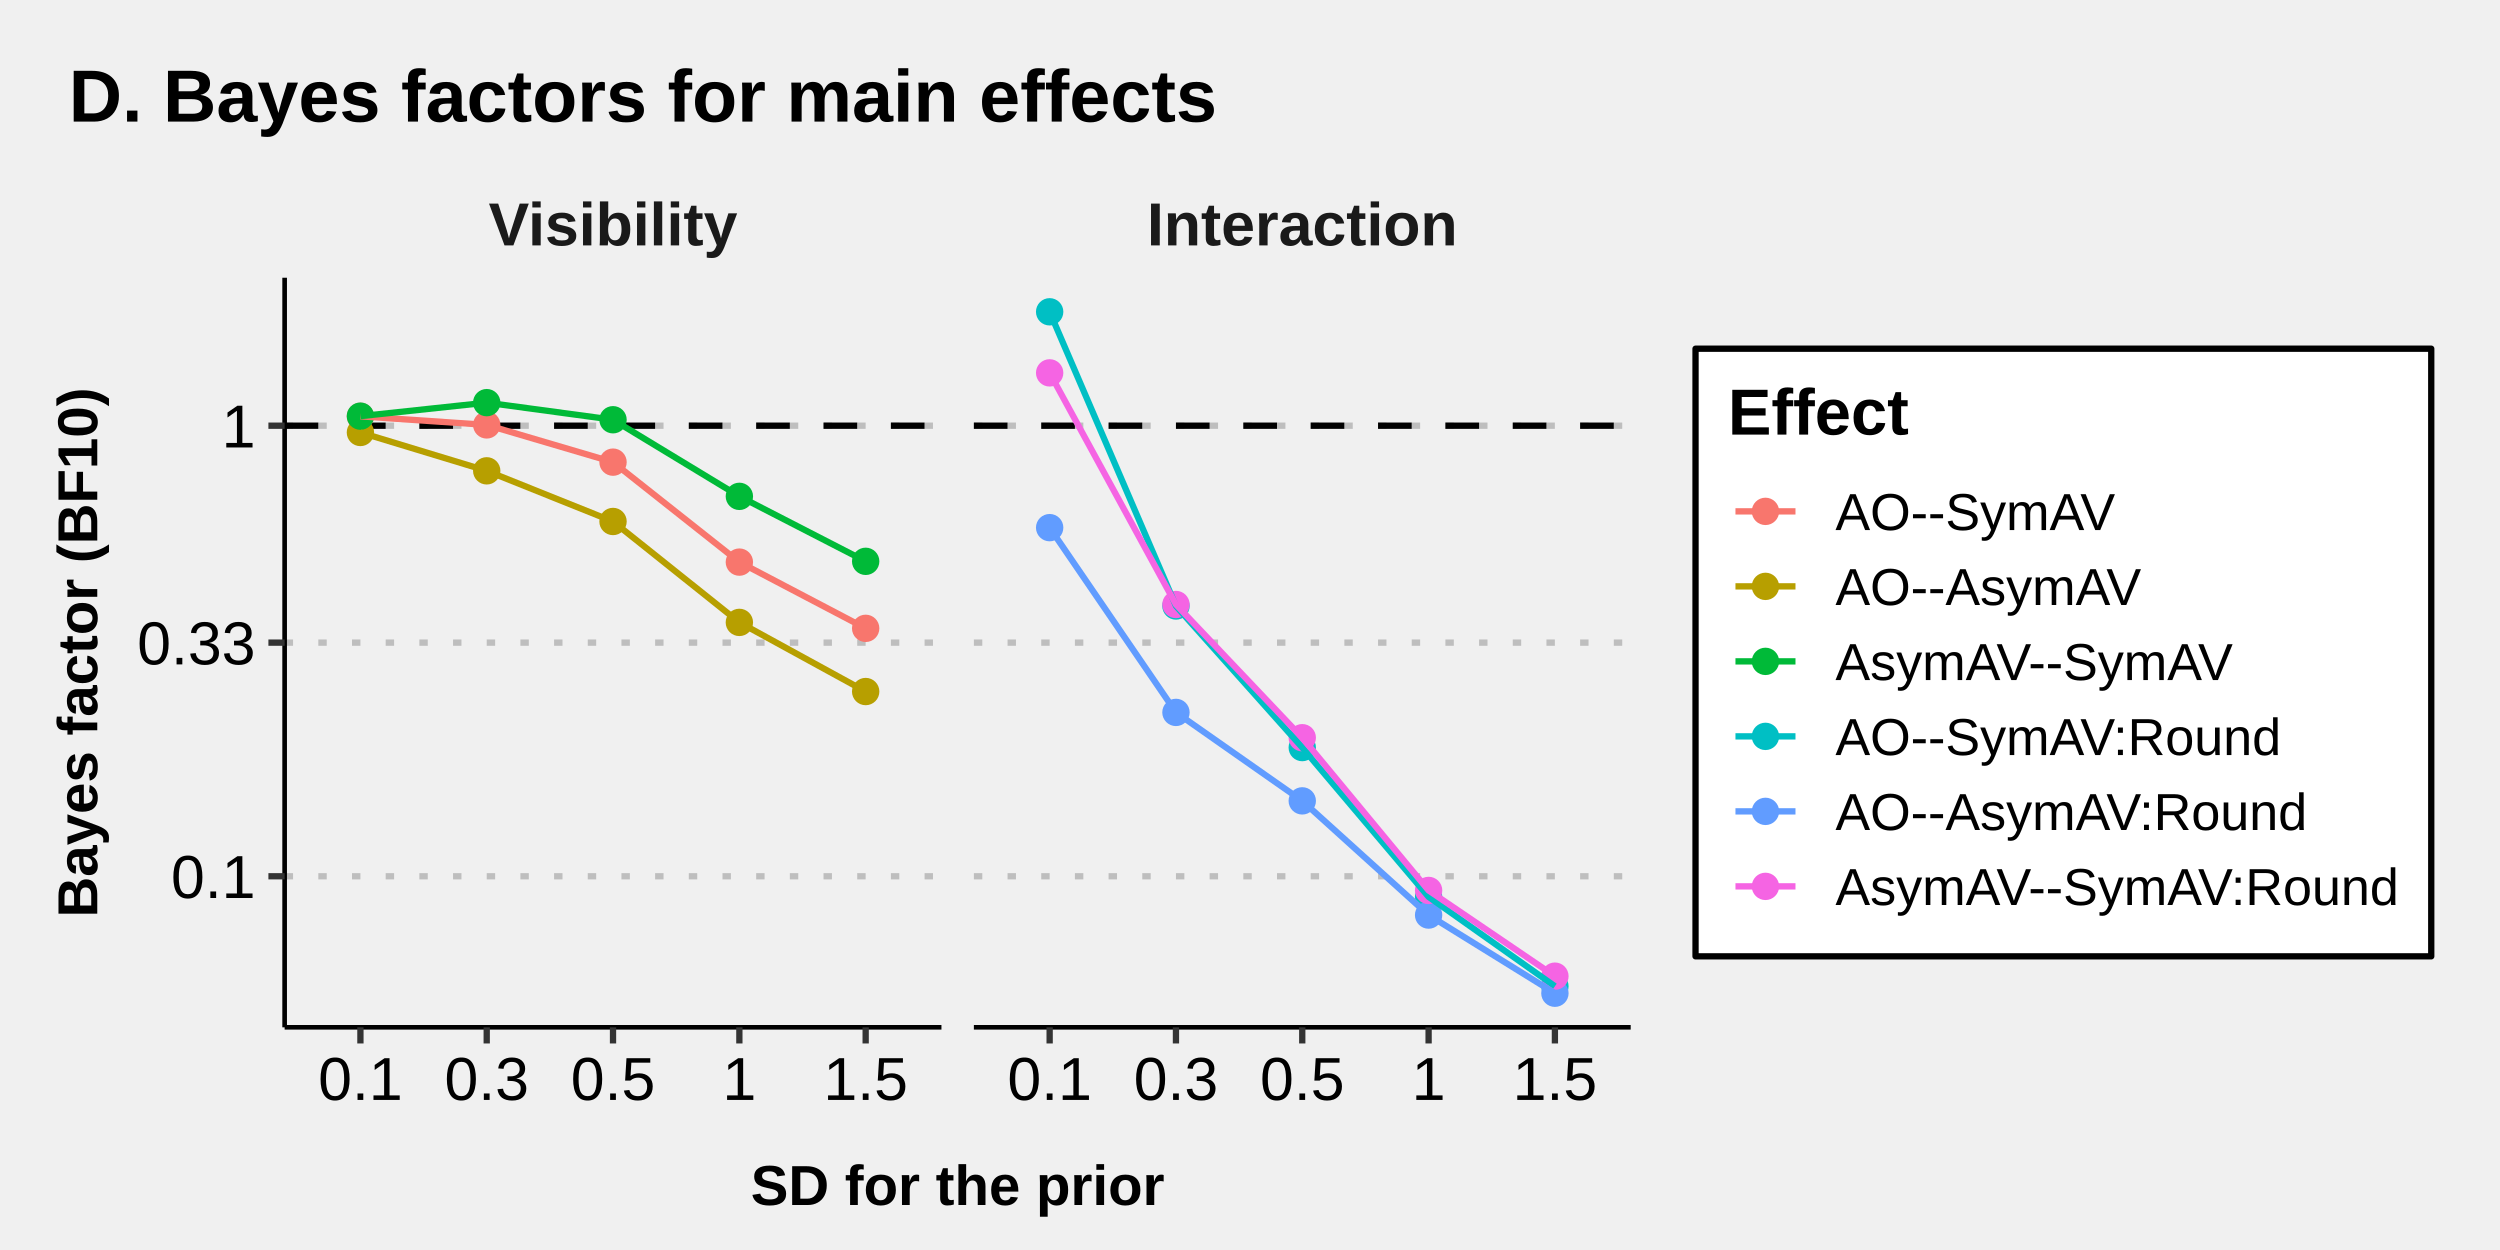
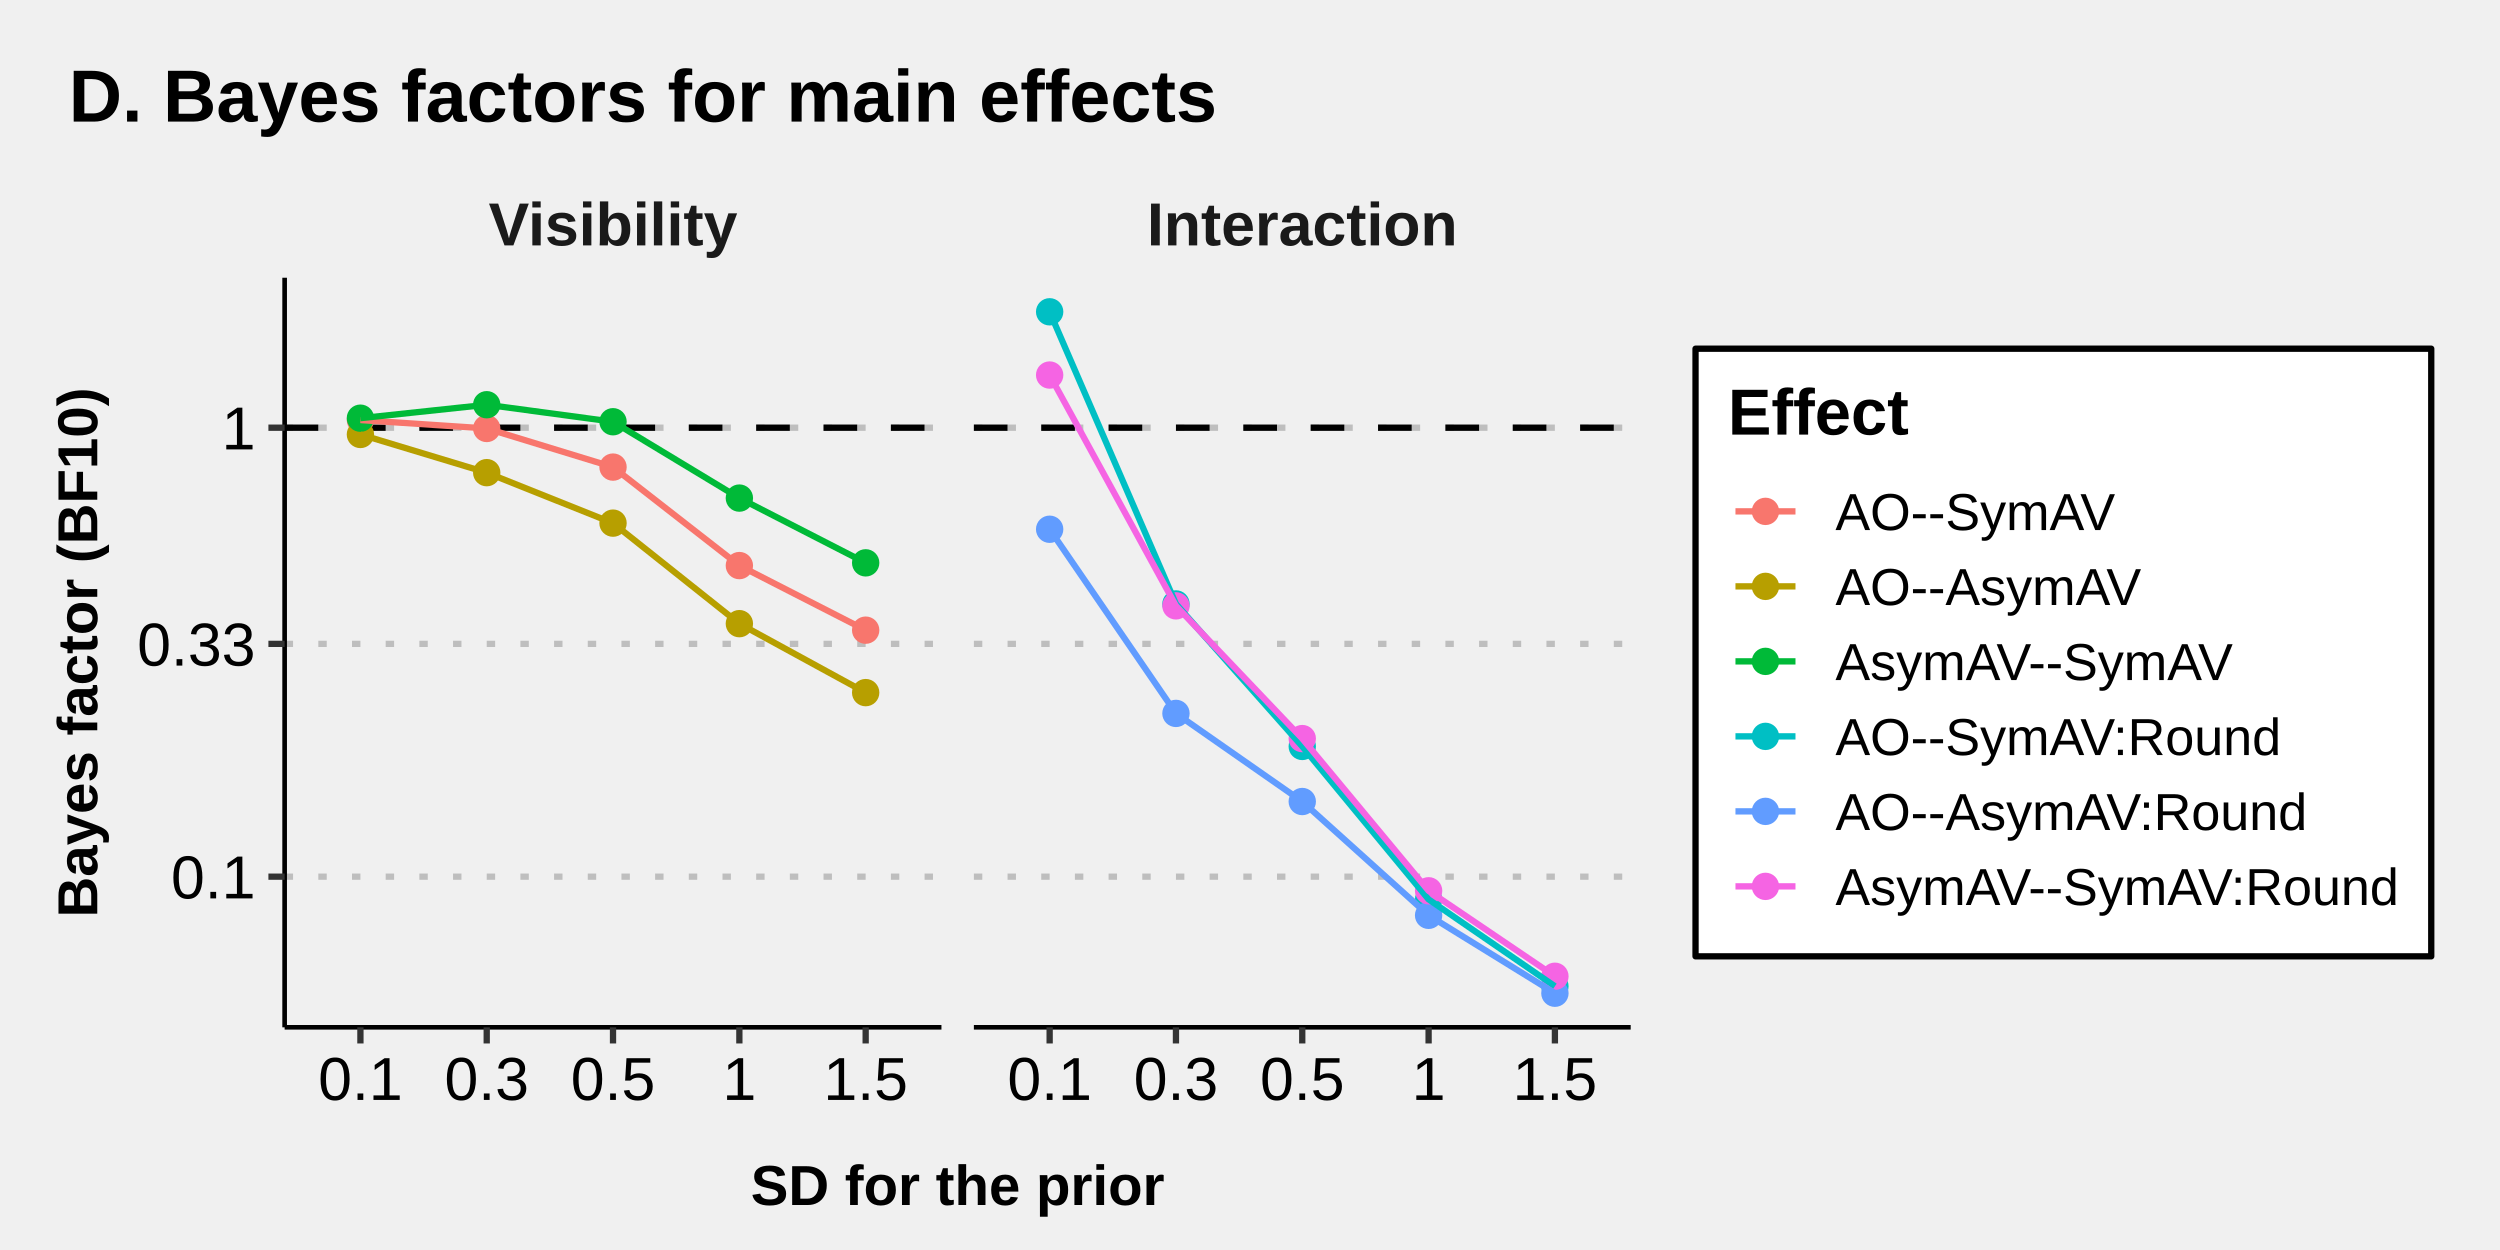
<svg xmlns="http://www.w3.org/2000/svg" width="576.00pt" height="288.00pt" viewBox="0 0 576.00 288.00">
  <g class="svglite">
    <defs>
      <style type="text/css">
    .svglite line, .svglite polyline, .svglite polygon, .svglite path, .svglite rect, .svglite circle {
      fill: none;
      stroke: #000000;
      stroke-linecap: round;
      stroke-linejoin: round;
      stroke-miterlimit: 10.00;
    }
    .svglite text {
      white-space: pre;
    }
    .svglite g.glyphgroup path {
      fill: inherit;
      stroke: none;
    }
  </style>
    </defs>
    <rect width="100%" height="100%" style="stroke: none; fill: none;" />
    <defs>
      <clipPath id="cpMC4wMHw1NzYuMDB8MC4wMHwyODguMDA=">
        <rect x="0.00" y="0.00" width="576.00" height="288.00" />
      </clipPath>
    </defs>
    <g clip-path="url(#cpMC4wMHw1NzYuMDB8MC4wMHwyODguMDA=)">
</g>
    <defs>
      <clipPath id="cpNjUuNTh8MjE2LjkxfDYzLjk5fDIzNi42OQ==">
        <rect x="65.58" y="63.99" width="151.33" height="172.70" />
      </clipPath>
    </defs>
    <g clip-path="url(#cpNjUuNTh8MjE2LjkxfDYzLjk5fDIzNi42OQ==)">
-       <polyline points="65.58,201.89 216.91,201.89 " style="stroke-width: 1.45; stroke: #BEBEBE; stroke-dasharray: 1.94,5.82; stroke-linecap: butt;" />
-       <polyline points="65.58,148.06 216.91,148.06 " style="stroke-width: 1.45; stroke: #BEBEBE; stroke-dasharray: 1.94,5.82; stroke-linecap: butt;" />
-       <polyline points="65.58,98.08 216.91,98.08 " style="stroke-width: 1.45; stroke: #BEBEBE; stroke-dasharray: 1.94,5.82; stroke-linecap: butt;" />
-       <line x1="65.58" y1="98.08" x2="216.91" y2="98.08" style="stroke-width: 1.45; stroke-dasharray: 7.76,7.76; stroke-linecap: butt;" />
-       <circle cx="83.04" cy="95.93" r="2.67" style="stroke-width: 0.97; stroke: #F8766D; fill: #F8766D;" />
-       <circle cx="112.14" cy="97.90" r="2.67" style="stroke-width: 0.97; stroke: #F8766D; fill: #F8766D;" />
-       <circle cx="141.24" cy="106.48" r="2.67" style="stroke-width: 0.97; stroke: #F8766D; fill: #F8766D;" />
-       <circle cx="170.35" cy="129.51" r="2.67" style="stroke-width: 0.97; stroke: #F8766D; fill: #F8766D;" />
-       <circle cx="199.45" cy="144.77" r="2.67" style="stroke-width: 0.97; stroke: #F8766D; fill: #F8766D;" />
-       <circle cx="83.04" cy="99.64" r="2.67" style="stroke-width: 0.97; stroke: #B79F00; fill: #B79F00;" />
-       <circle cx="112.14" cy="108.48" r="2.67" style="stroke-width: 0.97; stroke: #B79F00; fill: #B79F00;" />
-       <circle cx="141.24" cy="120.15" r="2.67" style="stroke-width: 0.97; stroke: #B79F00; fill: #B79F00;" />
-       <circle cx="170.35" cy="143.40" r="2.67" style="stroke-width: 0.97; stroke: #B79F00; fill: #B79F00;" />
-       <circle cx="199.45" cy="159.33" r="2.67" style="stroke-width: 0.97; stroke: #B79F00; fill: #B79F00;" />
-       <circle cx="83.04" cy="95.88" r="2.67" style="stroke-width: 0.97; stroke: #00BA38; fill: #00BA38;" />
-       <circle cx="112.14" cy="92.77" r="2.67" style="stroke-width: 0.97; stroke: #00BA38; fill: #00BA38;" />
-       <circle cx="141.24" cy="96.71" r="2.67" style="stroke-width: 0.97; stroke: #00BA38; fill: #00BA38;" />
-       <circle cx="170.35" cy="114.36" r="2.67" style="stroke-width: 0.97; stroke: #00BA38; fill: #00BA38;" />
-       <circle cx="199.45" cy="129.33" r="2.67" style="stroke-width: 0.97; stroke: #00BA38; fill: #00BA38;" />
-       <polyline points="83.04,95.93 112.14,97.90 141.24,106.48 170.35,129.51 199.45,144.77 " style="stroke-width: 1.45; stroke: #F8766D; stroke-linecap: butt;" />
-       <polyline points="83.04,99.64 112.14,108.48 141.24,120.15 170.35,143.40 199.45,159.33 " style="stroke-width: 1.45; stroke: #B79F00; stroke-linecap: butt;" />
-       <polyline points="83.04,95.88 112.14,92.77 141.24,96.71 170.35,114.36 199.45,129.33 " style="stroke-width: 1.45; stroke: #00BA38; stroke-linecap: butt;" />
+       <polyline points="65.58,201.98 216.91,201.98 " style="stroke-width: 1.45; stroke: #BEBEBE; stroke-dasharray: 1.94,5.82; stroke-linecap: butt;" />
+       <polyline points="65.58,148.35 216.91,148.35 " style="stroke-width: 1.45; stroke: #BEBEBE; stroke-dasharray: 1.94,5.82; stroke-linecap: butt;" />
+       <polyline points="65.58,98.54 216.91,98.54 " style="stroke-width: 1.45; stroke: #BEBEBE; stroke-dasharray: 1.94,5.82; stroke-linecap: butt;" />
+       <line x1="65.58" y1="98.54" x2="216.91" y2="98.54" style="stroke-width: 1.45; stroke-dasharray: 7.76,7.76; stroke-linecap: butt;" />
+       <circle cx="83.04" cy="96.78" r="2.67" style="stroke-width: 0.97; stroke: #F8766D; fill: #F8766D;" />
+       <circle cx="112.14" cy="98.72" r="2.67" style="stroke-width: 0.97; stroke: #F8766D; fill: #F8766D;" />
+       <circle cx="141.24" cy="107.62" r="2.67" style="stroke-width: 0.97; stroke: #F8766D; fill: #F8766D;" />
+       <circle cx="170.35" cy="130.31" r="2.67" style="stroke-width: 0.97; stroke: #F8766D; fill: #F8766D;" />
+       <circle cx="199.45" cy="145.19" r="2.67" style="stroke-width: 0.97; stroke: #F8766D; fill: #F8766D;" />
+       <circle cx="83.04" cy="100.10" r="2.67" style="stroke-width: 0.97; stroke: #B79F00; fill: #B79F00;" />
+       <circle cx="112.14" cy="108.90" r="2.67" style="stroke-width: 0.97; stroke: #B79F00; fill: #B79F00;" />
+       <circle cx="141.24" cy="120.53" r="2.67" style="stroke-width: 0.97; stroke: #B79F00; fill: #B79F00;" />
+       <circle cx="170.35" cy="143.69" r="2.67" style="stroke-width: 0.97; stroke: #B79F00; fill: #B79F00;" />
+       <circle cx="199.45" cy="159.58" r="2.67" style="stroke-width: 0.97; stroke: #B79F00; fill: #B79F00;" />
+       <circle cx="83.04" cy="96.35" r="2.67" style="stroke-width: 0.97; stroke: #00BA38; fill: #00BA38;" />
+       <circle cx="112.14" cy="93.25" r="2.67" style="stroke-width: 0.97; stroke: #00BA38; fill: #00BA38;" />
+       <circle cx="141.24" cy="97.17" r="2.67" style="stroke-width: 0.97; stroke: #00BA38; fill: #00BA38;" />
+       <circle cx="170.35" cy="114.76" r="2.67" style="stroke-width: 0.97; stroke: #00BA38; fill: #00BA38;" />
+       <circle cx="199.45" cy="129.68" r="2.67" style="stroke-width: 0.97; stroke: #00BA38; fill: #00BA38;" />
+       <polyline points="83.04,96.78 112.14,98.72 141.24,107.62 170.35,130.31 199.45,145.19 " style="stroke-width: 1.45; stroke: #F8766D; stroke-linecap: butt;" />
+       <polyline points="83.04,100.10 112.14,108.90 141.24,120.53 170.35,143.69 199.45,159.58 " style="stroke-width: 1.45; stroke: #B79F00; stroke-linecap: butt;" />
+       <polyline points="83.04,96.35 112.14,93.25 141.24,97.17 170.35,114.76 199.45,129.68 " style="stroke-width: 1.45; stroke: #00BA38; stroke-linecap: butt;" />
    </g>
    <g clip-path="url(#cpMC4wMHw1NzYuMDB8MC4wMHwyODguMDA=)">
</g>
    <defs>
      <clipPath id="cpMjI0LjM4fDM3NS43MXw2My45OXwyMzYuNjk=">
        <rect x="224.38" y="63.99" width="151.33" height="172.70" />
      </clipPath>
    </defs>
    <g clip-path="url(#cpMjI0LjM4fDM3NS43MXw2My45OXwyMzYuNjk=)">
-       <polyline points="224.38,201.89 375.71,201.89 " style="stroke-width: 1.45; stroke: #BEBEBE; stroke-dasharray: 1.94,5.82; stroke-linecap: butt;" />
-       <polyline points="224.38,148.06 375.71,148.06 " style="stroke-width: 1.45; stroke: #BEBEBE; stroke-dasharray: 1.94,5.82; stroke-linecap: butt;" />
-       <polyline points="224.38,98.08 375.71,98.08 " style="stroke-width: 1.45; stroke: #BEBEBE; stroke-dasharray: 1.94,5.82; stroke-linecap: butt;" />
-       <line x1="224.38" y1="98.08" x2="375.71" y2="98.08" style="stroke-width: 1.45; stroke-dasharray: 7.76,7.76; stroke-linecap: butt;" />
+       <polyline points="224.38,201.98 375.71,201.98 " style="stroke-width: 1.45; stroke: #BEBEBE; stroke-dasharray: 1.94,5.82; stroke-linecap: butt;" />
+       <polyline points="224.38,148.35 375.71,148.35 " style="stroke-width: 1.45; stroke: #BEBEBE; stroke-dasharray: 1.94,5.82; stroke-linecap: butt;" />
+       <polyline points="224.38,98.54 375.71,98.54 " style="stroke-width: 1.45; stroke: #BEBEBE; stroke-dasharray: 1.94,5.82; stroke-linecap: butt;" />
+       <line x1="224.38" y1="98.54" x2="375.71" y2="98.54" style="stroke-width: 1.45; stroke-dasharray: 7.76,7.76; stroke-linecap: butt;" />
      <circle cx="241.84" cy="71.84" r="2.67" style="stroke-width: 0.97; stroke: #00BFC4; fill: #00BFC4;" />
-       <circle cx="270.94" cy="139.62" r="2.67" style="stroke-width: 0.97; stroke: #00BFC4; fill: #00BFC4;" />
-       <circle cx="300.04" cy="172.24" r="2.67" style="stroke-width: 0.97; stroke: #00BFC4; fill: #00BFC4;" />
-       <circle cx="329.15" cy="206.64" r="2.67" style="stroke-width: 0.97; stroke: #00BFC4; fill: #00BFC4;" />
+       <circle cx="270.94" cy="139.15" r="2.67" style="stroke-width: 0.97; stroke: #00BFC4; fill: #00BFC4;" />
+       <circle cx="300.04" cy="171.98" r="2.67" style="stroke-width: 0.97; stroke: #00BFC4; fill: #00BFC4;" />
+       <circle cx="329.15" cy="207.22" r="2.67" style="stroke-width: 0.97; stroke: #00BFC4; fill: #00BFC4;" />
      <circle cx="358.25" cy="227.23" r="2.67" style="stroke-width: 0.97; stroke: #00BFC4; fill: #00BFC4;" />
-       <circle cx="241.84" cy="121.57" r="2.67" style="stroke-width: 0.97; stroke: #619CFF; fill: #619CFF;" />
-       <circle cx="270.94" cy="164.14" r="2.67" style="stroke-width: 0.97; stroke: #619CFF; fill: #619CFF;" />
-       <circle cx="300.04" cy="184.52" r="2.67" style="stroke-width: 0.97; stroke: #619CFF; fill: #619CFF;" />
-       <circle cx="329.15" cy="210.83" r="2.67" style="stroke-width: 0.97; stroke: #619CFF; fill: #619CFF;" />
+       <circle cx="241.84" cy="121.94" r="2.67" style="stroke-width: 0.97; stroke: #619CFF; fill: #619CFF;" />
+       <circle cx="270.94" cy="164.37" r="2.67" style="stroke-width: 0.97; stroke: #619CFF; fill: #619CFF;" />
+       <circle cx="300.04" cy="184.67" r="2.67" style="stroke-width: 0.97; stroke: #619CFF; fill: #619CFF;" />
+       <circle cx="329.15" cy="210.89" r="2.67" style="stroke-width: 0.97; stroke: #619CFF; fill: #619CFF;" />
      <circle cx="358.25" cy="228.84" r="2.67" style="stroke-width: 0.97; stroke: #619CFF; fill: #619CFF;" />
-       <circle cx="241.84" cy="85.91" r="2.67" style="stroke-width: 0.97; stroke: #F564E3; fill: #F564E3;" />
-       <circle cx="270.94" cy="139.28" r="2.67" style="stroke-width: 0.97; stroke: #F564E3; fill: #F564E3;" />
-       <circle cx="300.04" cy="169.97" r="2.67" style="stroke-width: 0.97; stroke: #F564E3; fill: #F564E3;" />
-       <circle cx="329.15" cy="205.16" r="2.67" style="stroke-width: 0.97; stroke: #F564E3; fill: #F564E3;" />
-       <circle cx="358.25" cy="224.91" r="2.67" style="stroke-width: 0.97; stroke: #F564E3; fill: #F564E3;" />
-       <polyline points="241.84,71.84 270.94,139.62 300.04,172.24 329.15,206.64 358.25,227.23 " style="stroke-width: 1.45; stroke: #00BFC4; stroke-linecap: butt;" />
-       <polyline points="241.84,121.57 270.94,164.14 300.04,184.52 329.15,210.83 358.25,228.84 " style="stroke-width: 1.45; stroke: #619CFF; stroke-linecap: butt;" />
-       <polyline points="241.84,85.91 270.94,139.28 300.04,169.97 329.15,205.16 358.25,224.91 " style="stroke-width: 1.45; stroke: #F564E3; stroke-linecap: butt;" />
+       <circle cx="241.84" cy="86.41" r="2.67" style="stroke-width: 0.97; stroke: #F564E3; fill: #F564E3;" />
+       <circle cx="270.94" cy="139.59" r="2.67" style="stroke-width: 0.97; stroke: #F564E3; fill: #F564E3;" />
+       <circle cx="300.04" cy="170.17" r="2.67" style="stroke-width: 0.97; stroke: #F564E3; fill: #F564E3;" />
+       <circle cx="329.15" cy="205.24" r="2.67" style="stroke-width: 0.97; stroke: #F564E3; fill: #F564E3;" />
+       <circle cx="358.25" cy="224.93" r="2.67" style="stroke-width: 0.97; stroke: #F564E3; fill: #F564E3;" />
+       <polyline points="241.84,71.84 270.94,139.15 300.04,171.98 329.15,207.22 358.25,227.23 " style="stroke-width: 1.45; stroke: #00BFC4; stroke-linecap: butt;" />
+       <polyline points="241.84,121.94 270.94,164.37 300.04,184.67 329.15,210.89 358.25,228.84 " style="stroke-width: 1.45; stroke: #619CFF; stroke-linecap: butt;" />
+       <polyline points="241.84,86.41 270.94,139.59 300.04,170.17 329.15,205.24 358.25,224.93 " style="stroke-width: 1.45; stroke: #F564E3; stroke-linecap: butt;" />
    </g>
    <g clip-path="url(#cpMC4wMHw1NzYuMDB8MC4wMHwyODguMDA=)">
</g>
    <defs>
      <clipPath id="cpNjUuNTh8MjE2LjkxfDM5LjA3fDYzLjk5">
        <rect x="65.58" y="39.07" width="151.33" height="24.92" />
      </clipPath>
    </defs>
    <g clip-path="url(#cpNjUuNTh8MjE2LjkxfDM5LjA3fDYzLjk5)">
      <text x="141.24" y="56.54" text-anchor="middle" style="font-size: 14.00px; font-weight: bold;fill: #1A1A1A; font-family: &quot;Arial&quot;;" textLength="57.31px" lengthAdjust="spacingAndGlyphs">Visibility</text>
    </g>
    <g clip-path="url(#cpMC4wMHw1NzYuMDB8MC4wMHwyODguMDA=)">
</g>
    <defs>
      <clipPath id="cpMjI0LjM4fDM3NS43MXwzOS4wN3w2My45OQ==">
        <rect x="224.38" y="39.07" width="151.33" height="24.92" />
      </clipPath>
    </defs>
    <g clip-path="url(#cpMjI0LjM4fDM3NS43MXwzOS4wN3w2My45OQ==)">
      <text x="300.04" y="56.54" text-anchor="middle" style="font-size: 14.00px; font-weight: bold;fill: #1A1A1A; font-family: &quot;Arial&quot;;" textLength="71.53px" lengthAdjust="spacingAndGlyphs">Interaction</text>
    </g>
    <g clip-path="url(#cpMC4wMHw1NzYuMDB8MC4wMHwyODguMDA=)">
      <polyline points="65.58,236.69 216.91,236.69 " style="stroke-width: 1.07; stroke-linecap: butt;" />
      <polyline points="83.04,240.42 83.04,236.69 " style="stroke-width: 1.45; stroke: #333333; stroke-linecap: butt;" />
      <polyline points="112.14,240.42 112.14,236.69 " style="stroke-width: 1.45; stroke: #333333; stroke-linecap: butt;" />
      <polyline points="141.24,240.42 141.24,236.69 " style="stroke-width: 1.45; stroke: #333333; stroke-linecap: butt;" />
      <polyline points="170.35,240.42 170.35,236.69 " style="stroke-width: 1.45; stroke: #333333; stroke-linecap: butt;" />
      <polyline points="199.45,240.42 199.45,236.69 " style="stroke-width: 1.45; stroke: #333333; stroke-linecap: butt;" />
      <text x="83.04" y="253.43" text-anchor="middle" style="font-size: 14.00px; font-family: &quot;Arial&quot;;" textLength="19.45px" lengthAdjust="spacingAndGlyphs">0.1</text>
      <text x="112.14" y="253.43" text-anchor="middle" style="font-size: 14.00px; font-family: &quot;Arial&quot;;" textLength="19.45px" lengthAdjust="spacingAndGlyphs">0.3</text>
      <text x="141.24" y="253.43" text-anchor="middle" style="font-size: 14.00px; font-family: &quot;Arial&quot;;" textLength="19.45px" lengthAdjust="spacingAndGlyphs">0.5</text>
      <text x="170.35" y="253.43" text-anchor="middle" style="font-size: 14.00px; font-family: &quot;Arial&quot;;" textLength="7.78px" lengthAdjust="spacingAndGlyphs">1</text>
      <text x="199.45" y="253.43" text-anchor="middle" style="font-size: 14.00px; font-family: &quot;Arial&quot;;" textLength="19.45px" lengthAdjust="spacingAndGlyphs">1.5</text>
      <polyline points="224.38,236.69 375.71,236.69 " style="stroke-width: 1.07; stroke-linecap: butt;" />
      <polyline points="241.84,240.42 241.84,236.69 " style="stroke-width: 1.45; stroke: #333333; stroke-linecap: butt;" />
      <polyline points="270.94,240.42 270.94,236.69 " style="stroke-width: 1.45; stroke: #333333; stroke-linecap: butt;" />
      <polyline points="300.04,240.42 300.04,236.69 " style="stroke-width: 1.45; stroke: #333333; stroke-linecap: butt;" />
      <polyline points="329.15,240.42 329.15,236.69 " style="stroke-width: 1.45; stroke: #333333; stroke-linecap: butt;" />
      <polyline points="358.25,240.42 358.25,236.69 " style="stroke-width: 1.45; stroke: #333333; stroke-linecap: butt;" />
      <text x="241.84" y="253.43" text-anchor="middle" style="font-size: 14.00px; font-family: &quot;Arial&quot;;" textLength="19.45px" lengthAdjust="spacingAndGlyphs">0.1</text>
      <text x="270.94" y="253.43" text-anchor="middle" style="font-size: 14.00px; font-family: &quot;Arial&quot;;" textLength="19.45px" lengthAdjust="spacingAndGlyphs">0.3</text>
      <text x="300.04" y="253.43" text-anchor="middle" style="font-size: 14.00px; font-family: &quot;Arial&quot;;" textLength="19.45px" lengthAdjust="spacingAndGlyphs">0.5</text>
      <text x="329.15" y="253.43" text-anchor="middle" style="font-size: 14.00px; font-family: &quot;Arial&quot;;" textLength="7.78px" lengthAdjust="spacingAndGlyphs">1</text>
      <text x="358.25" y="253.43" text-anchor="middle" style="font-size: 14.00px; font-family: &quot;Arial&quot;;" textLength="19.45px" lengthAdjust="spacingAndGlyphs">1.5</text>
      <polyline points="65.58,236.69 65.58,63.99 " style="stroke-width: 1.07; stroke-linecap: butt;" />
-       <text x="58.86" y="206.90" text-anchor="end" style="font-size: 14.00px; font-family: &quot;Arial&quot;;" textLength="19.45px" lengthAdjust="spacingAndGlyphs">0.1</text>
-       <text x="58.86" y="153.07" text-anchor="end" style="font-size: 14.00px; font-family: &quot;Arial&quot;;" textLength="27.23px" lengthAdjust="spacingAndGlyphs">0.33</text>
-       <text x="58.86" y="103.10" text-anchor="end" style="font-size: 14.00px; font-family: &quot;Arial&quot;;" textLength="7.78px" lengthAdjust="spacingAndGlyphs">1</text>
-       <polyline points="61.84,201.89 65.58,201.89 " style="stroke-width: 1.45; stroke: #333333; stroke-linecap: butt;" />
-       <polyline points="61.84,148.06 65.58,148.06 " style="stroke-width: 1.45; stroke: #333333; stroke-linecap: butt;" />
-       <polyline points="61.84,98.08 65.58,98.08 " style="stroke-width: 1.45; stroke: #333333; stroke-linecap: butt;" />
+       <text x="58.86" y="206.99" text-anchor="end" style="font-size: 14.00px; font-family: &quot;Arial&quot;;" textLength="19.45px" lengthAdjust="spacingAndGlyphs">0.1</text>
+       <text x="58.86" y="153.36" text-anchor="end" style="font-size: 14.00px; font-family: &quot;Arial&quot;;" textLength="27.23px" lengthAdjust="spacingAndGlyphs">0.33</text>
+       <text x="58.86" y="103.55" text-anchor="end" style="font-size: 14.00px; font-family: &quot;Arial&quot;;" textLength="7.78px" lengthAdjust="spacingAndGlyphs">1</text>
+       <polyline points="61.84,201.98 65.58,201.98 " style="stroke-width: 1.45; stroke: #333333; stroke-linecap: butt;" />
+       <polyline points="61.84,148.35 65.58,148.35 " style="stroke-width: 1.45; stroke: #333333; stroke-linecap: butt;" />
+       <polyline points="61.84,98.54 65.58,98.54 " style="stroke-width: 1.45; stroke: #333333; stroke-linecap: butt;" />
      <text x="220.64" y="277.63" text-anchor="middle" style="font-size: 13.00px; font-weight: bold; font-family: &quot;Arial&quot;;" textLength="95.33px" lengthAdjust="spacingAndGlyphs">SD for the prior</text>
      <text transform="translate(22.41,150.34) rotate(-90)" text-anchor="middle" style="font-size: 13.00px; font-weight: bold; font-family: &quot;Arial&quot;;" textLength="122.12px" lengthAdjust="spacingAndGlyphs">Bayes factor (BF10)</text>
      <rect x="390.65" y="80.34" width="169.51" height="140.00" style="stroke-width: 1.45; fill: #FFFFFF;" />
      <text x="398.12" y="100.13" style="font-size: 15.00px; font-weight: bold; font-family: &quot;Arial&quot;;" textLength="41.69px" lengthAdjust="spacingAndGlyphs">Effect</text>
      <rect x="398.12" y="109.18" width="17.28" height="17.28" style="stroke-width: 1.45; stroke: none; fill: #FFFFFF;" />
      <circle cx="406.76" cy="117.82" r="2.67" style="stroke-width: 0.97; stroke: #F8766D; fill: #F8766D;" />
      <line x1="399.85" y1="117.82" x2="413.68" y2="117.82" style="stroke-width: 1.45; stroke: #F8766D; stroke-linecap: butt;" />
      <rect x="398.12" y="126.46" width="17.28" height="17.28" style="stroke-width: 1.45; stroke: none; fill: #FFFFFF;" />
      <circle cx="406.76" cy="135.10" r="2.67" style="stroke-width: 0.97; stroke: #B79F00; fill: #B79F00;" />
      <line x1="399.85" y1="135.10" x2="413.68" y2="135.10" style="stroke-width: 1.45; stroke: #B79F00; stroke-linecap: butt;" />
      <rect x="398.12" y="143.74" width="17.28" height="17.28" style="stroke-width: 1.45; stroke: none; fill: #FFFFFF;" />
      <circle cx="406.76" cy="152.38" r="2.67" style="stroke-width: 0.97; stroke: #00BA38; fill: #00BA38;" />
      <line x1="399.85" y1="152.38" x2="413.68" y2="152.38" style="stroke-width: 1.45; stroke: #00BA38; stroke-linecap: butt;" />
      <rect x="398.12" y="161.02" width="17.28" height="17.28" style="stroke-width: 1.45; stroke: none; fill: #FFFFFF;" />
      <circle cx="406.76" cy="169.66" r="2.67" style="stroke-width: 0.97; stroke: #00BFC4; fill: #00BFC4;" />
      <line x1="399.85" y1="169.66" x2="413.68" y2="169.66" style="stroke-width: 1.45; stroke: #00BFC4; stroke-linecap: butt;" />
      <rect x="398.12" y="178.30" width="17.28" height="17.28" style="stroke-width: 1.45; stroke: none; fill: #FFFFFF;" />
      <circle cx="406.76" cy="186.94" r="2.67" style="stroke-width: 0.97; stroke: #619CFF; fill: #619CFF;" />
      <line x1="399.85" y1="186.94" x2="413.68" y2="186.94" style="stroke-width: 1.45; stroke: #619CFF; stroke-linecap: butt;" />
      <rect x="398.12" y="195.58" width="17.28" height="17.28" style="stroke-width: 1.45; stroke: none; fill: #FFFFFF;" />
      <circle cx="406.76" cy="204.22" r="2.67" style="stroke-width: 0.97; stroke: #F564E3; fill: #F564E3;" />
      <line x1="399.85" y1="204.22" x2="413.68" y2="204.22" style="stroke-width: 1.45; stroke: #F564E3; stroke-linecap: butt;" />
      <text x="422.88" y="122.12" style="font-size: 12.00px; font-family: &quot;Arial&quot;;" textLength="64.44px" lengthAdjust="spacingAndGlyphs">AO--SymAV</text>
      <text x="422.88" y="139.40" style="font-size: 12.00px; font-family: &quot;Arial&quot;;" textLength="70.44px" lengthAdjust="spacingAndGlyphs">AO--AsymAV</text>
      <text x="422.88" y="156.68" style="font-size: 12.00px; font-family: &quot;Arial&quot;;" textLength="91.56px" lengthAdjust="spacingAndGlyphs">AsymAV--SymAV</text>
      <text x="422.88" y="173.96" style="font-size: 12.00px; font-family: &quot;Arial&quot;;" textLength="102.69px" lengthAdjust="spacingAndGlyphs">AO--SymAV:Round</text>
      <text x="422.88" y="191.24" style="font-size: 12.00px; font-family: &quot;Arial&quot;;" textLength="108.69px" lengthAdjust="spacingAndGlyphs">AO--AsymAV:Round</text>
      <text x="422.88" y="208.52" style="font-size: 12.00px; font-family: &quot;Arial&quot;;" textLength="129.81px" lengthAdjust="spacingAndGlyphs">AsymAV--SymAV:Round</text>
      <text x="15.84" y="28.02" style="font-size: 17.00px; font-weight: bold; font-family: &quot;Arial&quot;;" textLength="264.47px" lengthAdjust="spacingAndGlyphs">D. Bayes factors for main effects</text>
    </g>
  </g>
</svg>
